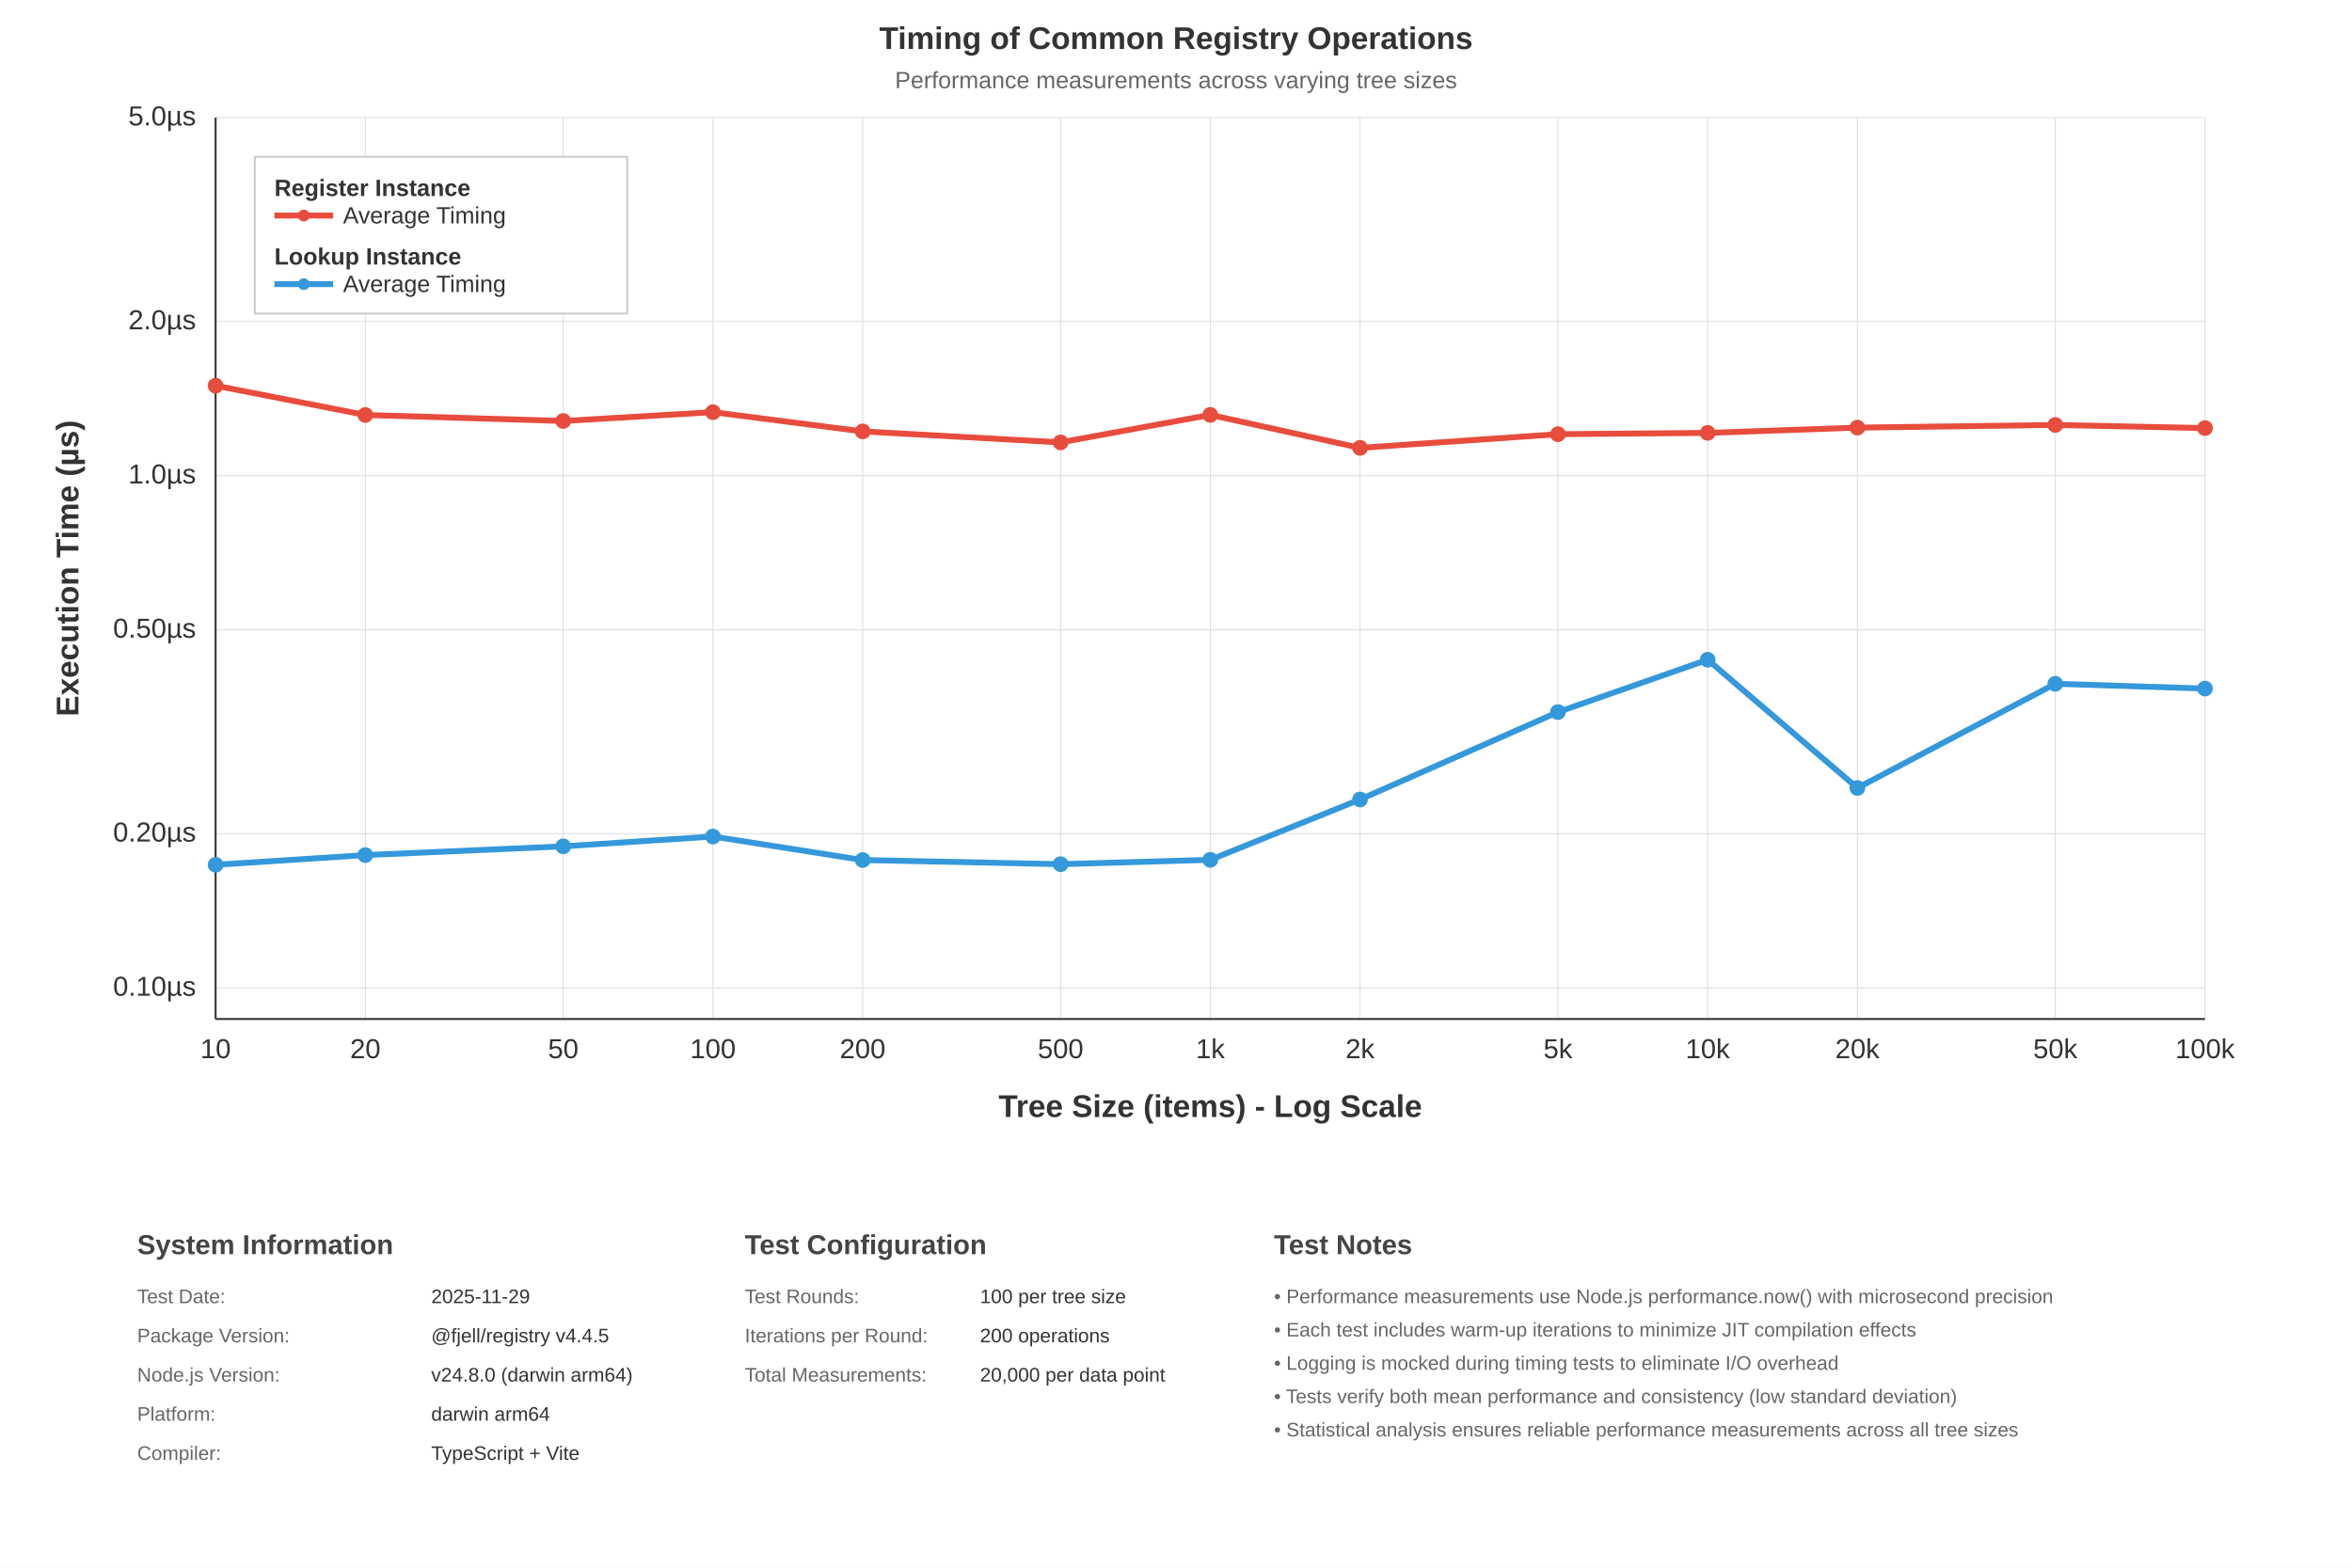
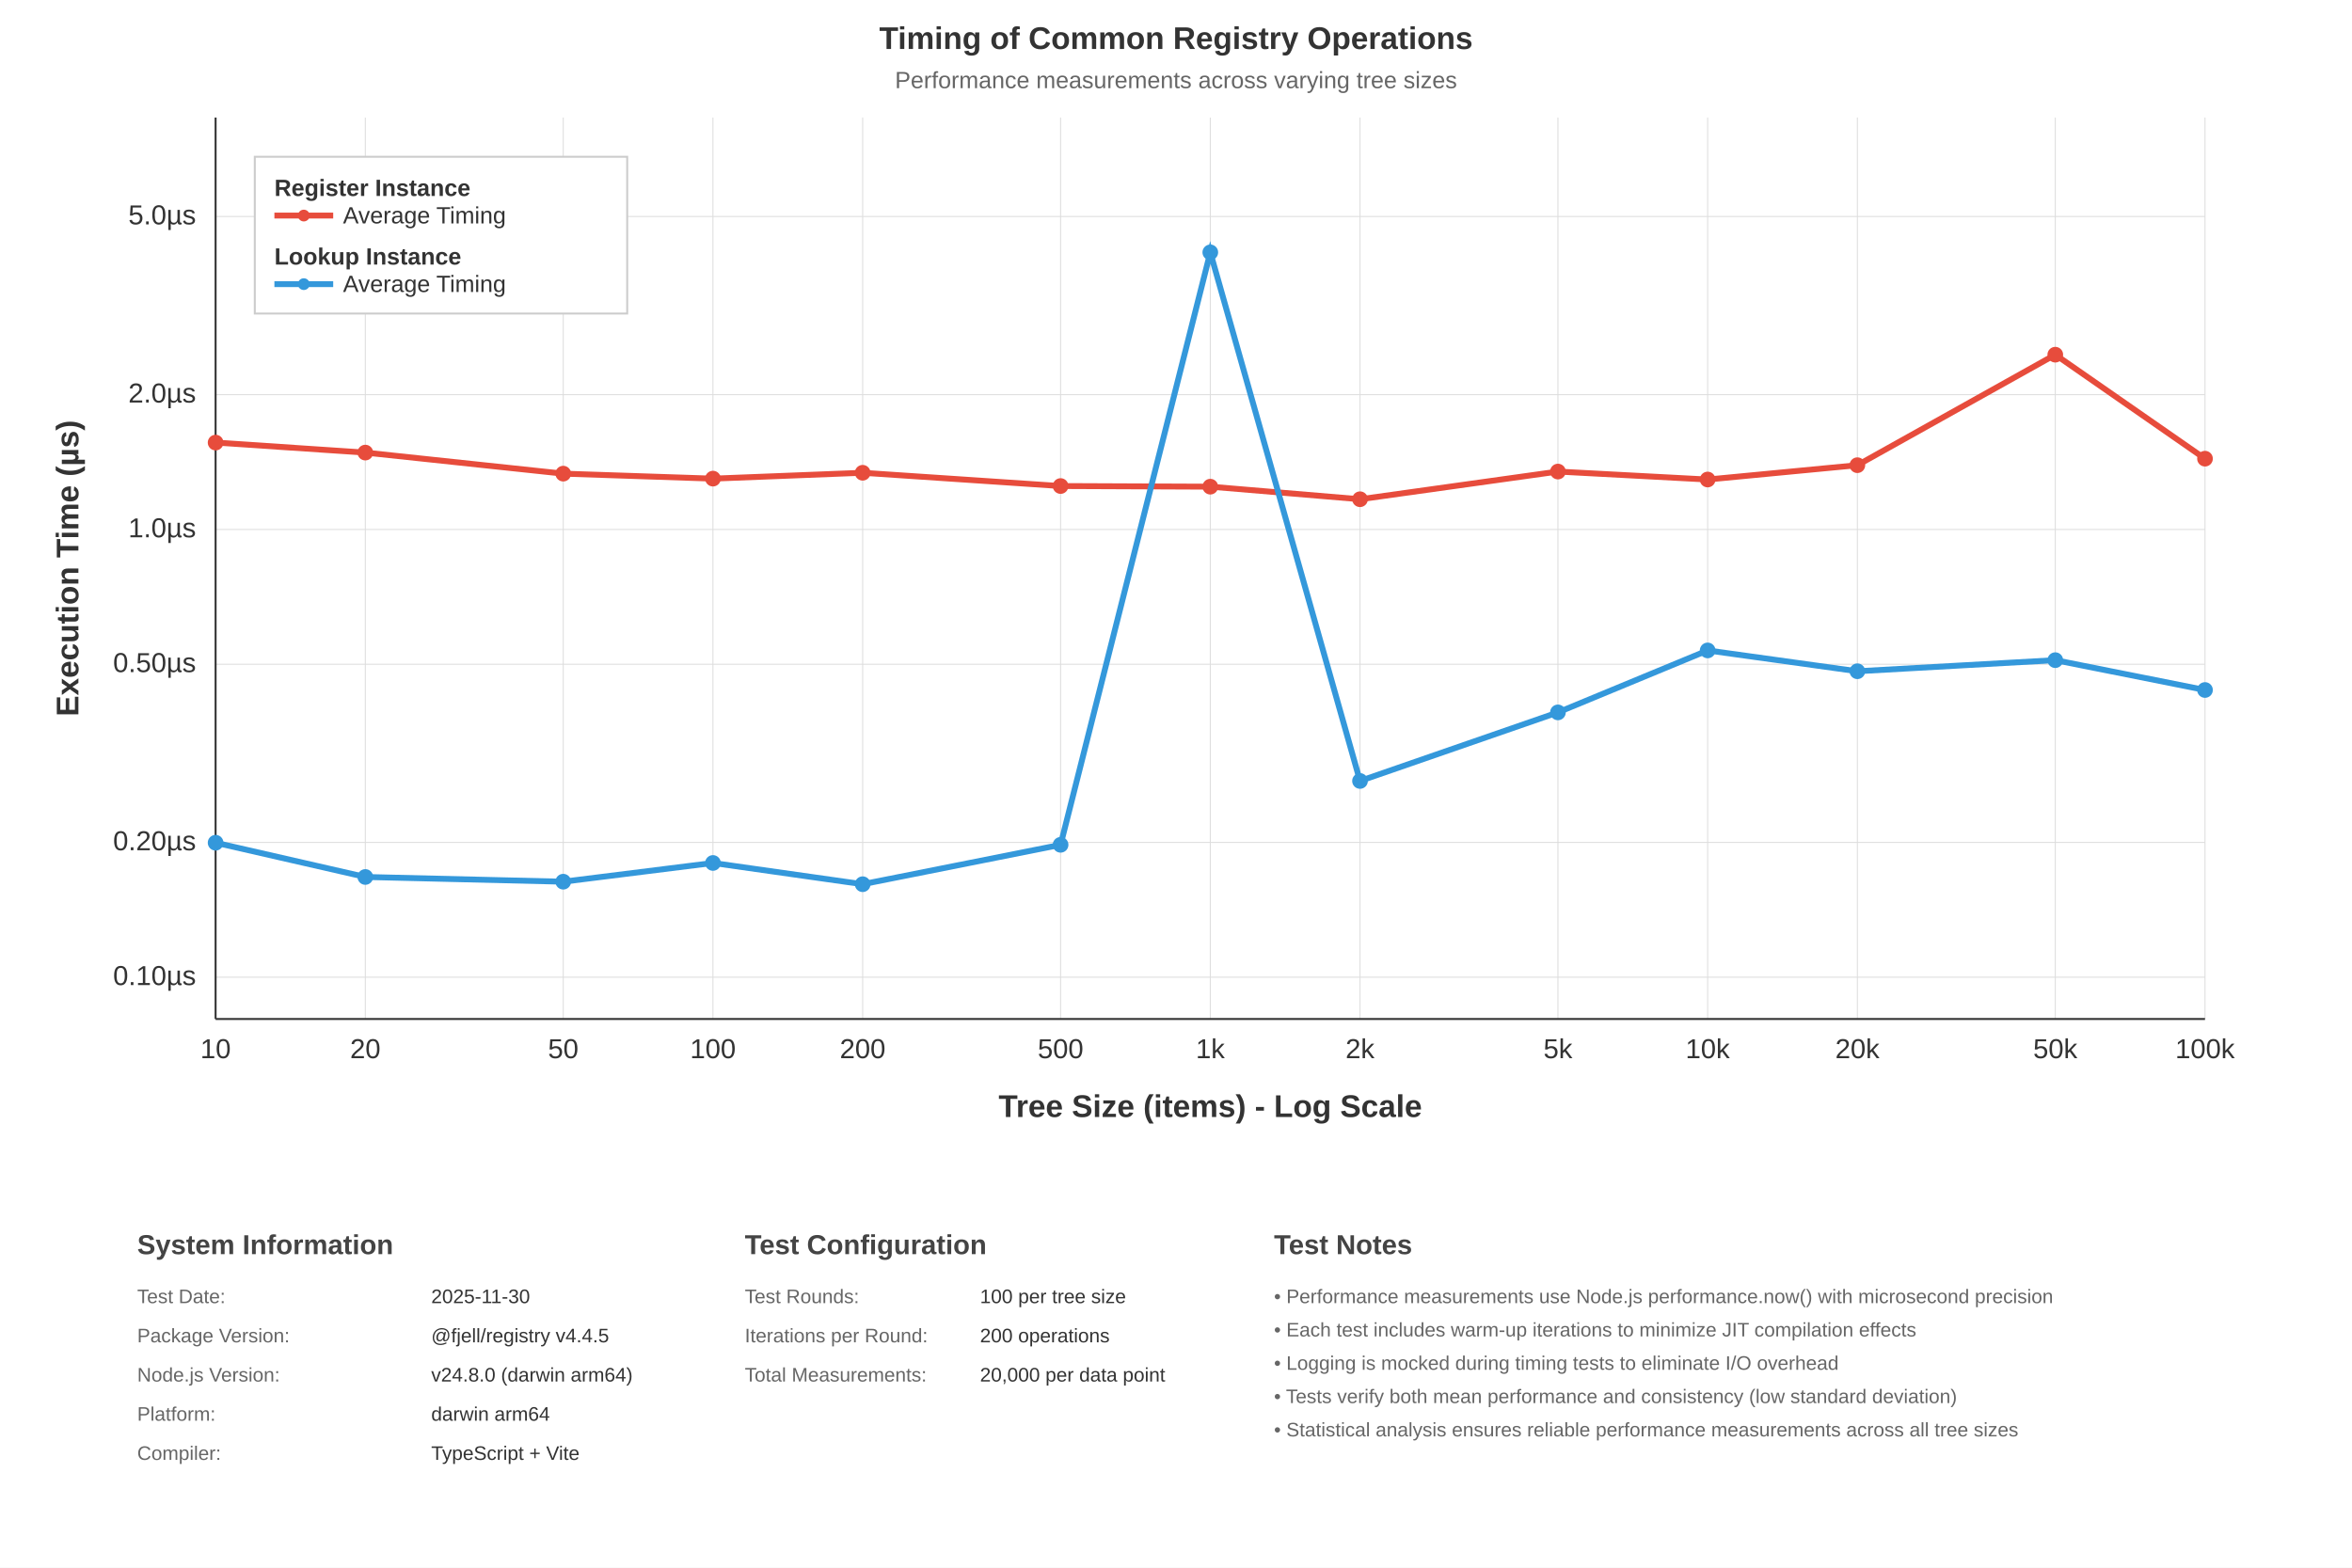
<svg xmlns="http://www.w3.org/2000/svg" width="1200" height="800">
  <style>
    .axis { stroke: #333; stroke-width: 1; }
    .grid { stroke: #ddd; stroke-width: 0.5; }
    .label { font-family: Arial, sans-serif; font-size: 14px; fill: #333; }
    .title { font-family: Arial, sans-serif; font-size: 16px; font-weight: bold; fill: #333; }
    .subtitle { font-family: Arial, sans-serif; font-size: 12px; fill: #666; }
    .register-mean { stroke: #e74c3c; stroke-width: 3; fill: none; }
    .lookup-mean { stroke: #3498db; stroke-width: 3; fill: none; }
    .register-band { fill: rgba(231, 76, 60, 0.2); stroke: #e74c3c; stroke-width: 1; }
    .lookup-band { fill: rgba(52, 152, 219, 0.2); stroke: #3498db; stroke-width: 1; }
    .register-dot { fill: #e74c3c; }
    .lookup-dot { fill: #3498db; }
    .legend { font-family: Arial, sans-serif; font-size: 12px; fill: #333; }
    .axis-title { font-family: Arial, sans-serif; font-size: 16px; font-weight: bold; fill: #333; }
    .metadata-title { font-family: Arial, sans-serif; font-size: 14px; font-weight: bold; fill: #333; }
    .metadata-section { font-family: Arial, sans-serif; font-size: 14px; font-weight: bold; fill: #444; }
    .metadata-label { font-family: Arial, sans-serif; font-size: 10px; fill: #666; }
    .metadata-value { font-family: Arial, sans-serif; font-size: 10px; fill: #333; }
  </style>
  <rect width="1200" height="800" fill="white" />
  <text x="600" y="25" text-anchor="middle" class="title">Timing of Common Registry Operations</text>
  <text x="600" y="45" text-anchor="middle" class="subtitle">Performance measurements across varying tree sizes</text>
  <g transform="translate(110,60)">
-     <line x1="0" y1="444.139" x2="1015" y2="444.139" class="grid" />
-     <text x="-10" y="448.139" text-anchor="end" class="label">0.10µs</text>
-     <line x1="0" y1="365.445" x2="1015" y2="365.445" class="grid" />
-     <text x="-10" y="369.445" text-anchor="end" class="label">0.20µs</text>
-     <line x1="0" y1="261.417" x2="1015" y2="261.417" class="grid" />
-     <text x="-10" y="265.417" text-anchor="end" class="label">0.50µs</text>
-     <line x1="0" y1="182.722" x2="1015" y2="182.722" class="grid" />
-     <text x="-10" y="186.722" text-anchor="end" class="label">1.0µs</text>
-     <line x1="0" y1="104.028" x2="1015" y2="104.028" class="grid" />
-     <text x="-10" y="108.028" text-anchor="end" class="label">2.0µs</text>
-     <line x1="0" y1="0" x2="1015" y2="0" class="grid" />
-     <text x="-10" y="4" text-anchor="end" class="label">5.0µs</text>
+     <line x1="0" y1="438.677" x2="1015" y2="438.677" class="grid" />
+     <text x="-10" y="442.677" text-anchor="end" class="label">0.10µs</text>
+     <line x1="0" y1="369.895" x2="1015" y2="369.895" class="grid" />
+     <text x="-10" y="373.895" text-anchor="end" class="label">0.20µs</text>
+     <line x1="0" y1="278.97" x2="1015" y2="278.97" class="grid" />
+     <text x="-10" y="282.97" text-anchor="end" class="label">0.50µs</text>
+     <line x1="0" y1="210.188" x2="1015" y2="210.188" class="grid" />
+     <text x="-10" y="214.188" text-anchor="end" class="label">1.0µs</text>
+     <line x1="0" y1="141.406" x2="1015" y2="141.406" class="grid" />
+     <text x="-10" y="145.406" text-anchor="end" class="label">2.0µs</text>
+     <line x1="0" y1="50.481" x2="1015" y2="50.481" class="grid" />
+     <text x="-10" y="54.481" text-anchor="end" class="label">5.0µs</text>
    <line x1="0" y1="0" x2="0" y2="460" class="grid" />
    <text x="0" y="480" text-anchor="middle" class="label">10</text>
    <line x1="76.386" y1="0" x2="76.386" y2="460" class="grid" />
    <text x="76.386" y="480" text-anchor="middle" class="label">20</text>
    <line x1="177.364" y1="0" x2="177.364" y2="460" class="grid" />
    <text x="177.364" y="480" text-anchor="middle" class="label">50</text>
    <line x1="253.75" y1="0" x2="253.75" y2="460" class="grid" />
    <text x="253.75" y="480" text-anchor="middle" class="label">100</text>
    <line x1="330.136" y1="0" x2="330.136" y2="460" class="grid" />
    <text x="330.136" y="480" text-anchor="middle" class="label">200</text>
    <line x1="431.114" y1="0" x2="431.114" y2="460" class="grid" />
    <text x="431.114" y="480" text-anchor="middle" class="label">500</text>
    <line x1="507.5" y1="0" x2="507.5" y2="460" class="grid" />
    <text x="507.5" y="480" text-anchor="middle" class="label">1k</text>
    <line x1="583.886" y1="0" x2="583.886" y2="460" class="grid" />
    <text x="583.886" y="480" text-anchor="middle" class="label">2k</text>
    <line x1="684.864" y1="0" x2="684.864" y2="460" class="grid" />
    <text x="684.864" y="480" text-anchor="middle" class="label">5k</text>
    <line x1="761.25" y1="0" x2="761.25" y2="460" class="grid" />
    <text x="761.25" y="480" text-anchor="middle" class="label">10k</text>
    <line x1="837.636" y1="0" x2="837.636" y2="460" class="grid" />
    <text x="837.636" y="480" text-anchor="middle" class="label">20k</text>
    <line x1="938.614" y1="0" x2="938.614" y2="460" class="grid" />
    <text x="938.614" y="480" text-anchor="middle" class="label">50k</text>
    <line x1="1015" y1="0" x2="1015" y2="460" class="grid" />
    <text x="1015" y="480" text-anchor="middle" class="label">100k</text>
    <line x1="0" y1="0" x2="0" y2="460" class="axis" />
    <line x1="0" y1="460" x2="1015" y2="460" class="axis" />
    <text x="507.5" y="510" text-anchor="middle" class="axis-title">Tree Size (items) - Log Scale</text>
    <text transform="rotate(-90,-70,230)" x="-70" y="230" text-anchor="middle" class="axis-title">Execution Time (µs)</text>
-     <path d="M 0 136.825 L 76.386 151.765 L 177.364 154.828 L 253.75 150.331 L 330.136 160.153 L 431.114 165.756 L 507.5 151.717 L 583.886 168.549 L 684.864 161.57 L 761.25 160.906 L 837.636 158.222 L 938.614 156.858 L 1015 158.453" class="register-mean" />
-     <path d="M 0 381.306 L 76.386 376.36 L 177.364 371.891 L 253.75 366.881 L 330.136 378.875 L 431.114 381.001 L 507.5 378.768 L 583.886 347.981 L 684.864 303.377 L 761.25 276.663 L 837.636 342.108 L 938.614 288.938 L 1015 291.383" class="lookup-mean" />
-     <circle cx="0" cy="136.825" r="4" class="register-dot" />
-     <circle cx="76.386" cy="151.765" r="4" class="register-dot" />
-     <circle cx="177.364" cy="154.828" r="4" class="register-dot" />
-     <circle cx="253.75" cy="150.331" r="4" class="register-dot" />
-     <circle cx="330.136" cy="160.153" r="4" class="register-dot" />
-     <circle cx="431.114" cy="165.756" r="4" class="register-dot" />
-     <circle cx="507.5" cy="151.717" r="4" class="register-dot" />
-     <circle cx="583.886" cy="168.549" r="4" class="register-dot" />
-     <circle cx="684.864" cy="161.57" r="4" class="register-dot" />
-     <circle cx="761.25" cy="160.906" r="4" class="register-dot" />
-     <circle cx="837.636" cy="158.222" r="4" class="register-dot" />
-     <circle cx="938.614" cy="156.858" r="4" class="register-dot" />
-     <circle cx="1015" cy="158.453" r="4" class="register-dot" />
-     <circle cx="0" cy="381.306" r="4" class="lookup-dot" />
-     <circle cx="76.386" cy="376.36" r="4" class="lookup-dot" />
-     <circle cx="177.364" cy="371.891" r="4" class="lookup-dot" />
-     <circle cx="253.75" cy="366.881" r="4" class="lookup-dot" />
-     <circle cx="330.136" cy="378.875" r="4" class="lookup-dot" />
-     <circle cx="431.114" cy="381.001" r="4" class="lookup-dot" />
-     <circle cx="507.5" cy="378.768" r="4" class="lookup-dot" />
-     <circle cx="583.886" cy="347.981" r="4" class="lookup-dot" />
-     <circle cx="684.864" cy="303.377" r="4" class="lookup-dot" />
-     <circle cx="761.25" cy="276.663" r="4" class="lookup-dot" />
-     <circle cx="837.636" cy="342.108" r="4" class="lookup-dot" />
-     <circle cx="938.614" cy="288.938" r="4" class="lookup-dot" />
-     <circle cx="1015" cy="291.383" r="4" class="lookup-dot" />
+     <path d="M 0 165.854 L 76.386 170.959 L 177.364 181.702 L 253.75 184.246 L 330.136 181.256 L 431.114 188.029 L 507.5 188.352 L 583.886 194.766 L 684.864 180.641 L 761.25 184.702 L 837.636 177.393 L 938.614 120.998 L 1015 174.064" class="register-mean" />
+     <path d="M 0 370.049 L 76.386 387.524 L 177.364 389.932 L 253.75 380.378 L 330.136 391.218 L 431.114 371.113 L 507.5 68.782 L 583.886 338.531 L 684.864 303.539 L 761.25 271.919 L 837.636 282.546 L 938.614 276.884 L 1015 292.111" class="lookup-mean" />
+     <circle cx="0" cy="165.854" r="4" class="register-dot" />
+     <circle cx="76.386" cy="170.959" r="4" class="register-dot" />
+     <circle cx="177.364" cy="181.702" r="4" class="register-dot" />
+     <circle cx="253.75" cy="184.246" r="4" class="register-dot" />
+     <circle cx="330.136" cy="181.256" r="4" class="register-dot" />
+     <circle cx="431.114" cy="188.029" r="4" class="register-dot" />
+     <circle cx="507.5" cy="188.352" r="4" class="register-dot" />
+     <circle cx="583.886" cy="194.766" r="4" class="register-dot" />
+     <circle cx="684.864" cy="180.641" r="4" class="register-dot" />
+     <circle cx="761.25" cy="184.702" r="4" class="register-dot" />
+     <circle cx="837.636" cy="177.393" r="4" class="register-dot" />
+     <circle cx="938.614" cy="120.998" r="4" class="register-dot" />
+     <circle cx="1015" cy="174.064" r="4" class="register-dot" />
+     <circle cx="0" cy="370.049" r="4" class="lookup-dot" />
+     <circle cx="76.386" cy="387.524" r="4" class="lookup-dot" />
+     <circle cx="177.364" cy="389.932" r="4" class="lookup-dot" />
+     <circle cx="253.75" cy="380.378" r="4" class="lookup-dot" />
+     <circle cx="330.136" cy="391.218" r="4" class="lookup-dot" />
+     <circle cx="431.114" cy="371.113" r="4" class="lookup-dot" />
+     <circle cx="507.5" cy="68.782" r="4" class="lookup-dot" />
+     <circle cx="583.886" cy="338.531" r="4" class="lookup-dot" />
+     <circle cx="684.864" cy="303.539" r="4" class="lookup-dot" />
+     <circle cx="761.25" cy="271.919" r="4" class="lookup-dot" />
+     <circle cx="837.636" cy="282.546" r="4" class="lookup-dot" />
+     <circle cx="938.614" cy="276.884" r="4" class="lookup-dot" />
+     <circle cx="1015" cy="292.111" r="4" class="lookup-dot" />
    <g transform="translate(20, 20)">
      <rect x="0" y="0" width="190" height="80" fill="white" stroke="#ccc" stroke-width="1" />
      <text x="10" y="20" class="legend" font-weight="bold">Register Instance</text>
      <line x1="10" y1="30" x2="40" y2="30" class="register-mean" />
      <circle cx="25" cy="30" r="3" class="register-dot" />
      <text x="45" y="34" class="legend">Average Timing</text>
      <text x="10" y="55" class="legend" font-weight="bold">Lookup Instance</text>
      <line x1="10" y1="65" x2="40" y2="65" class="lookup-mean" />
      <circle cx="25" cy="65" r="3" class="lookup-dot" />
      <text x="45" y="69" class="legend">Average Timing</text>
    </g>
  </g>
  <g transform="translate(50, 620)">
    <g transform="translate(20, 20)">
      <text x="0" y="0" class="metadata-section">System Information</text>
      <text x="0" y="25" class="metadata-label">Test Date:</text>
-       <text x="150" y="25" class="metadata-value">2025-11-29</text>
+       <text x="150" y="25" class="metadata-value">2025-11-30</text>
      <text x="0" y="45" class="metadata-label">Package Version:</text>
      <text x="150" y="45" class="metadata-value">@fjell/registry v4.4.5</text>
      <text x="0" y="65" class="metadata-label">Node.js Version:</text>
      <text x="150" y="65" class="metadata-value">v24.8.0 (darwin arm64)</text>
      <text x="0" y="85" class="metadata-label">Platform:</text>
      <text x="150" y="85" class="metadata-value">darwin arm64</text>
      <text x="0" y="105" class="metadata-label">Compiler:</text>
      <text x="150" y="105" class="metadata-value">TypeScript + Vite</text>
    </g>
    <g transform="translate(330, 20)">
      <text x="0" y="0" class="metadata-section">Test Configuration</text>
      <text x="0" y="25" class="metadata-label">Test Rounds:</text>
      <text x="120" y="25" class="metadata-value">100 per tree size</text>
      <text x="0" y="45" class="metadata-label">Iterations per Round:</text>
      <text x="120" y="45" class="metadata-value">200 operations</text>
      <text x="0" y="65" class="metadata-label">Total Measurements:</text>
      <text x="120" y="65" class="metadata-value">20,000 per data point</text>
    </g>
    <g transform="translate(600, 20)">
      <text x="0" y="0" class="metadata-section">Test Notes</text>
      <text x="0" y="25" class="metadata-label">• Performance measurements use Node.js performance.now() with microsecond precision</text>
      <text x="0" y="42" class="metadata-label">• Each test includes warm-up iterations to minimize JIT compilation effects</text>
      <text x="0" y="59" class="metadata-label">• Logging is mocked during timing tests to eliminate I/O overhead</text>
      <text x="0" y="76" class="metadata-label">• Tests verify both mean performance and consistency (low standard deviation)</text>
      <text x="0" y="93" class="metadata-label">• Statistical analysis ensures reliable performance measurements across all tree sizes</text>
    </g>
  </g>
</svg>
